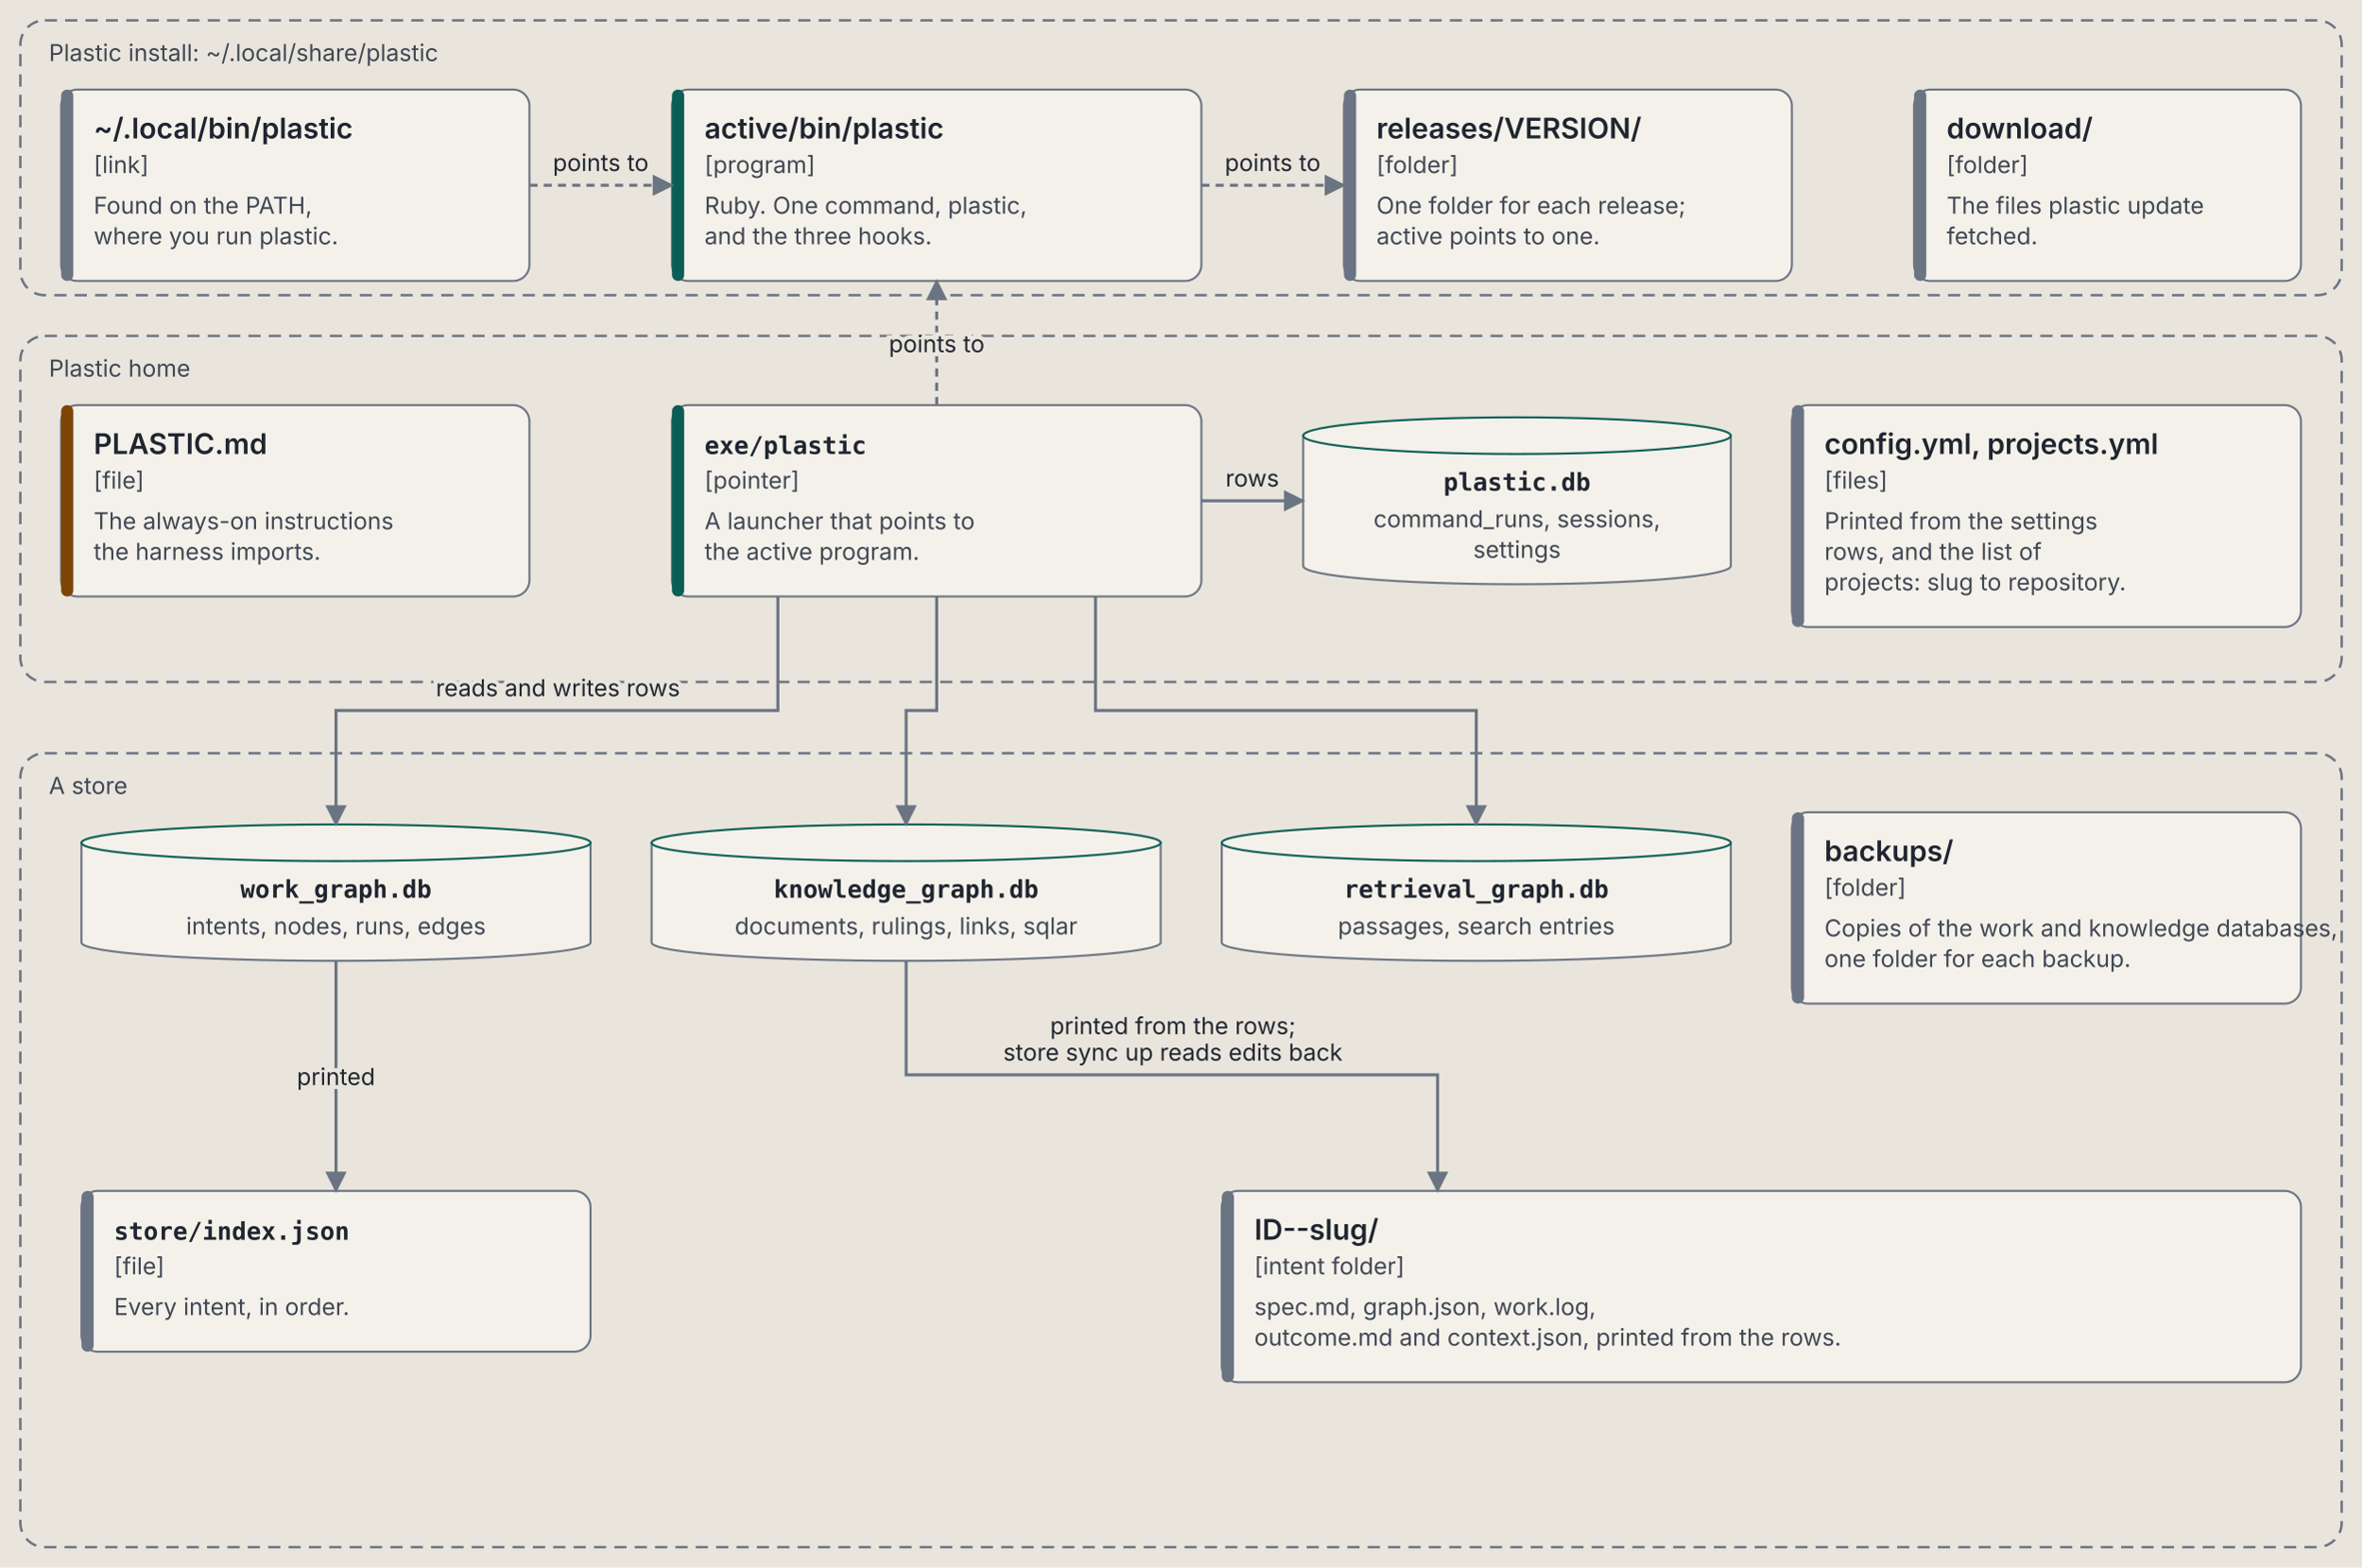
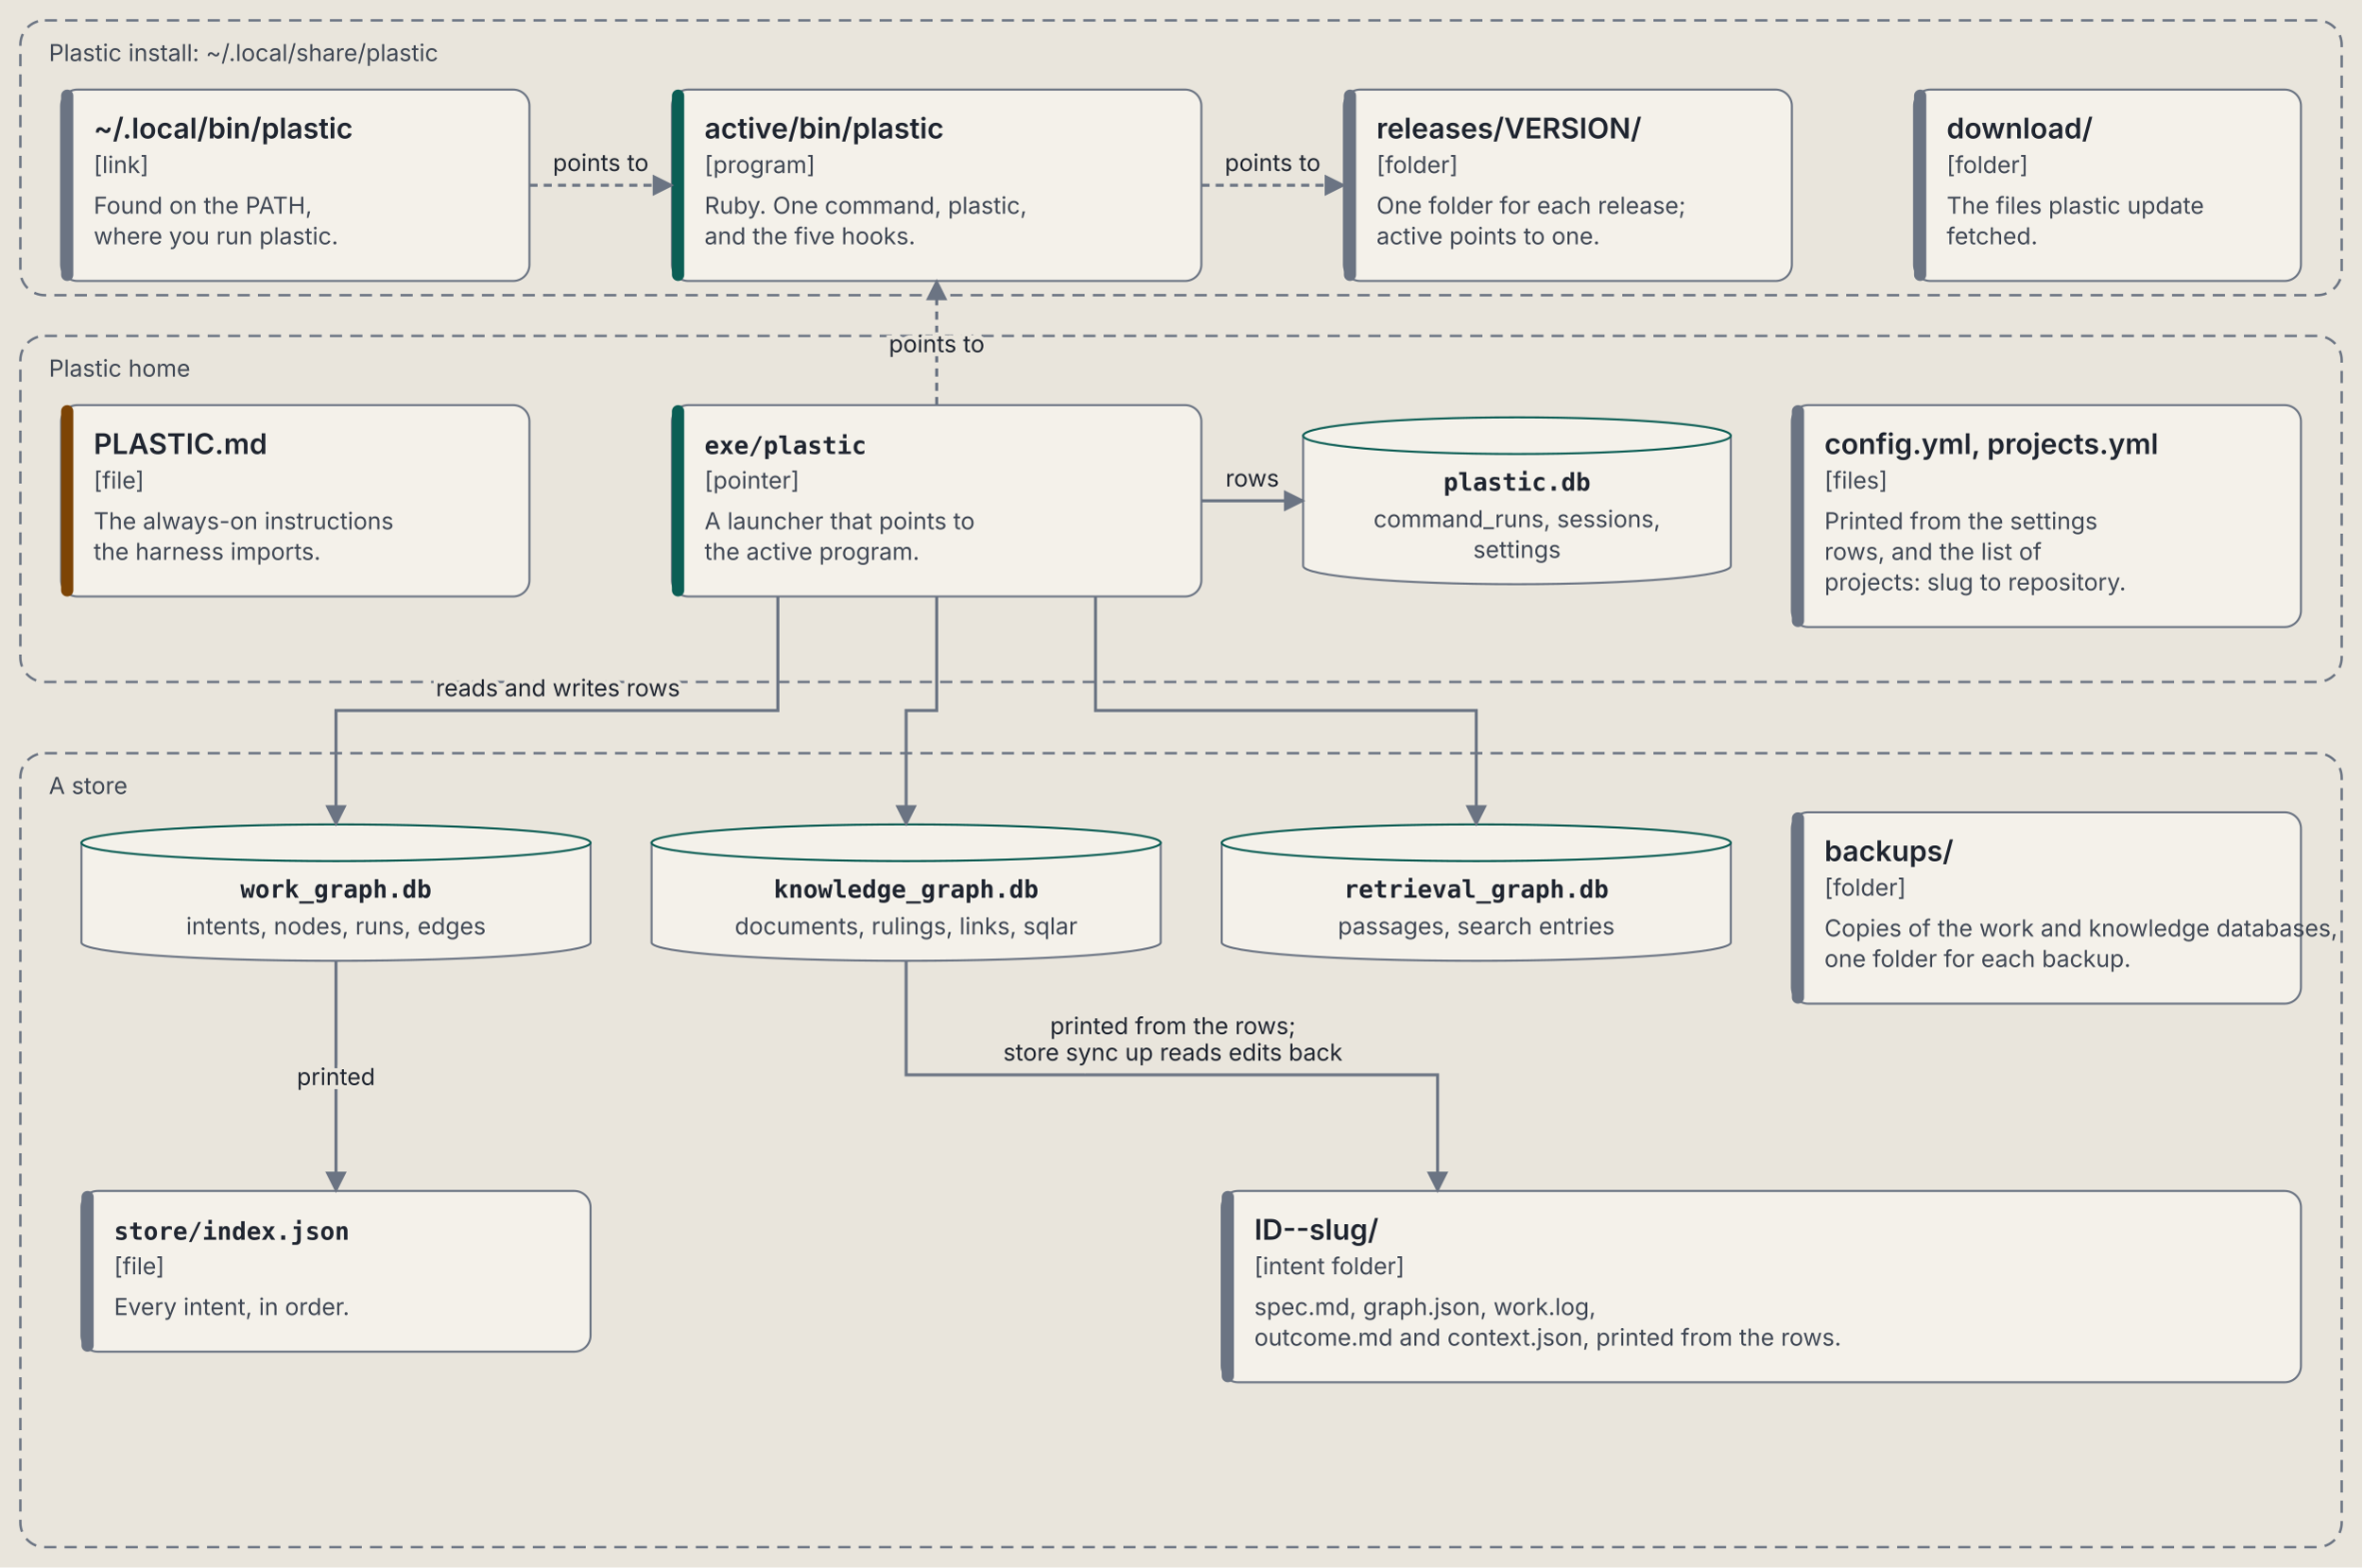
<svg xmlns="http://www.w3.org/2000/svg" viewBox="0 0 1160 770" role="img" aria-labelledby="containers-title containers-desc" font-family="IBM Plex Sans, system-ui, -apple-system, Segoe UI, sans-serif">
  <defs>
    <marker id="containers-arrow" viewBox="0 0 10 10" refX="9" refY="5" markerWidth="7" markerHeight="7" orient="auto-start-reverse">
      <path d="M 0 0 L 10 5 L 0 10 z" fill="var(--line, #6b7483)" />
    </marker>
  </defs>
  <style>svg { --ink: #1f2530; --muted: #3f4754; --line: #6b7483; --paper: #e9e5dc; --card: #f4f1ea; --rule: #c9c3b6; --code: #0b5e55; --agent: #7d4405; --owner: #4a2a99; --owner-bg: #e4dcf5; --end: #23406f; --end-bg: #d9e2f0; }
@media (prefers-color-scheme: dark) { svg { --ink: #e8e6e1; --muted: #b4bac4; --line: #8a93a3; --paper: #1d2128; --card: #262b34; --rule: #3b424e; --code: #5fd0c0; --agent: #e0a24f; --owner: #b9a2ff; --owner-bg: #2f2750; --end: #8fb0e8; --end-bg: #1f2d45; } }
.background { fill: var(--paper, #e9e5dc); }
.box { fill: var(--card, #f4f1ea); stroke: var(--line, #6b7483); stroke-width: 1; }
.zone { fill: none; stroke: var(--line, #6b7483); stroke-width: 1.2; stroke-dasharray: 6 4; }
.t { fill: var(--ink, #1f2530); font-size: 14px; font-weight: 600; }
.s { fill: var(--muted, #3f4754); font-size: 11.5px; }
.al { fill: var(--ink, #1f2530); font-size: 11.5px; stroke: var(--paper, #e9e5dc); stroke-width: 4px; paint-order: stroke; }
.m { fill: var(--ink, #1f2530); font-family: "IBM Plex Mono", ui-monospace, Menlo, monospace; font-size: 12px; font-weight: 600; }
.r { fill: var(--ink, #1f2530); font-family: "IBM Plex Mono", ui-monospace, Menlo, monospace; font-size: 11px; }
.flow { stroke: var(--line, #6b7483); stroke-width: 1.5; fill: none; }</style>
  <rect class="background" width="100%" height="100%" />
  <rect class="zone" x="10" y="10" width="1140" height="135" rx="12" />
  <text class="s" x="24" y="30">Plastic install: ~/.local/share/plastic</text>
  <rect class="zone" x="10" y="165" width="1140" height="170" rx="12" />
  <text class="s" x="24" y="185">Plastic home</text>
  <rect class="zone" x="10" y="370" width="1140" height="390" rx="12" />
  <text class="s" x="24" y="390">A store</text>
  <rect class="box" x="30" y="44" width="230" height="94" rx="8" />
  <rect x="30" y="44" width="6" height="94" rx="3" fill="var(--line, #6b7483)" />
  <text class="t" x="46" y="68">~/.local/bin/plastic</text>
  <text class="s" x="46" y="85">[link]</text>
  <text class="s" x="46" y="105">Found on the PATH,</text>
  <text class="s" x="46" y="120">where you run plastic.</text>
  <rect class="box" x="330" y="44" width="260" height="94" rx="8" />
  <rect x="330" y="44" width="6" height="94" rx="3" fill="var(--code, #0b5e55)" />
  <text class="t" x="346" y="68">active/bin/plastic</text>
  <text class="s" x="346" y="85">[program]</text>
  <text class="s" x="346" y="105">Ruby. One command, plastic,</text>
-   <text class="s" x="346" y="120">and the three hooks.</text>
+   <text class="s" x="346" y="120">and the five hooks.</text>
  <rect class="box" x="660" y="44" width="220" height="94" rx="8" />
  <rect x="660" y="44" width="6" height="94" rx="3" fill="var(--line, #6b7483)" />
  <text class="t" x="676" y="68">releases/VERSION/</text>
  <text class="s" x="676" y="85">[folder]</text>
  <text class="s" x="676" y="105">One folder for each release;</text>
  <text class="s" x="676" y="120">active points to one.</text>
  <rect class="box" x="940" y="44" width="190" height="94" rx="8" />
  <rect x="940" y="44" width="6" height="94" rx="3" fill="var(--line, #6b7483)" />
  <text class="t" x="956" y="68">download/</text>
  <text class="s" x="956" y="85">[folder]</text>
  <text class="s" x="956" y="105">The files plastic update</text>
  <text class="s" x="956" y="120">fetched.</text>
  <rect class="box" x="30" y="199" width="230" height="94" rx="8" />
  <rect x="30" y="199" width="6" height="94" rx="3" fill="var(--agent, #7d4405)" />
  <text class="t" x="46" y="223">PLASTIC.md</text>
  <text class="s" x="46" y="240">[file]</text>
  <text class="s" x="46" y="260">The always-on instructions</text>
  <text class="s" x="46" y="275">the harness imports.</text>
  <rect class="box" x="330" y="199" width="260" height="94" rx="8" />
  <rect x="330" y="199" width="6" height="94" rx="3" fill="var(--code, #0b5e55)" />
  <text class="m" x="346" y="223">exe/plastic</text>
  <text class="s" x="346" y="240">[pointer]</text>
  <text class="s" x="346" y="260">A launcher that points to</text>
  <text class="s" x="346" y="275">the active program.</text>
  <path class="box" d="M 640 214 L 640 278 A 105.0 9 0 0 0 850 278 L 850 214 Z" />
  <ellipse class="box" cx="745.0" cy="214" rx="105.0" ry="9" style="stroke: var(--code, #0b5e55)" />
  <text class="m" x="745.0" y="241" text-anchor="middle">plastic.db</text>
  <text class="s" x="745.0" y="259" text-anchor="middle">command_runs, sessions,</text>
  <text class="s" x="745.0" y="274" text-anchor="middle">settings</text>
  <rect class="box" x="880" y="199" width="250" height="109" rx="8" />
  <rect x="880" y="199" width="6" height="109" rx="3" fill="var(--line, #6b7483)" />
  <text class="t" x="896" y="223">config.yml, projects.yml</text>
  <text class="s" x="896" y="240">[files]</text>
  <text class="s" x="896" y="260">Printed from the settings</text>
  <text class="s" x="896" y="275">rows, and the list of</text>
  <text class="s" x="896" y="290">projects: slug to repository.</text>
  <path class="box" d="M 40 414 L 40 463 A 125.0 9 0 0 0 290 463 L 290 414 Z" />
  <ellipse class="box" cx="165.0" cy="414" rx="125.0" ry="9" style="stroke: var(--code, #0b5e55)" />
  <text class="m" x="165.0" y="441" text-anchor="middle">work_graph.db</text>
  <text class="s" x="165.0" y="459" text-anchor="middle">intents, nodes, runs, edges</text>
  <path class="box" d="M 320 414 L 320 463 A 125.0 9 0 0 0 570 463 L 570 414 Z" />
  <ellipse class="box" cx="445.0" cy="414" rx="125.0" ry="9" style="stroke: var(--code, #0b5e55)" />
  <text class="m" x="445.0" y="441" text-anchor="middle">knowledge_graph.db</text>
  <text class="s" x="445.0" y="459" text-anchor="middle">documents, rulings, links, sqlar</text>
  <path class="box" d="M 600 414 L 600 463 A 125.0 9 0 0 0 850 463 L 850 414 Z" />
  <ellipse class="box" cx="725.0" cy="414" rx="125.0" ry="9" style="stroke: var(--code, #0b5e55)" />
  <text class="m" x="725.0" y="441" text-anchor="middle">retrieval_graph.db</text>
  <text class="s" x="725.0" y="459" text-anchor="middle">passages, search entries</text>
  <rect class="box" x="880" y="399" width="250" height="94" rx="8" />
  <rect x="880" y="399" width="6" height="94" rx="3" fill="var(--line, #6b7483)" />
  <text class="t" x="896" y="423">backups/</text>
  <text class="s" x="896" y="440">[folder]</text>
  <text class="s" x="896" y="460">Copies of the work and knowledge databases,</text>
  <text class="s" x="896" y="475">one folder for each backup.</text>
  <rect class="box" x="40" y="585" width="250" height="79" rx="8" />
  <rect x="40" y="585" width="6" height="79" rx="3" fill="var(--line, #6b7483)" />
  <text class="m" x="56" y="609">store/index.json</text>
  <text class="s" x="56" y="626">[file]</text>
  <text class="s" x="56" y="646">Every intent, in order.</text>
  <rect class="box" x="600" y="585" width="530" height="94" rx="8" />
  <rect x="600" y="585" width="6" height="94" rx="3" fill="var(--line, #6b7483)" />
  <text class="t" x="616" y="609">ID--slug/</text>
  <text class="s" x="616" y="626">[intent folder]</text>
  <text class="s" x="616" y="646">spec.md, graph.json, work.log,</text>
  <text class="s" x="616" y="661">outcome.md and context.json, printed from the rows.</text>
  <path class="flow" d="M 260 91.0 L 330 91.0" stroke-dasharray="4 3" marker-end="url(#containers-arrow)" />
  <text class="al" x="295" y="84" text-anchor="middle">points to</text>
  <path class="flow" d="M 590 91.0 L 660 91.0" stroke-dasharray="4 3" marker-end="url(#containers-arrow)" />
  <text class="al" x="625" y="84" text-anchor="middle">points to</text>
  <path class="flow" d="M 460.0 199 L 460.0 138" stroke-dasharray="4 3" marker-end="url(#containers-arrow)" />
  <text class="al" x="460" y="173" text-anchor="middle">points to</text>
  <path class="flow" d="M 590 246.0 L 640 246.0" marker-end="url(#containers-arrow)" />
  <text class="al" x="615" y="239" text-anchor="middle">rows</text>
  <path class="flow" d="M 382.0 293 L 382.0 349 L 165.0 349 L 165.0 405" marker-end="url(#containers-arrow)" />
  <text class="al" x="274" y="342" text-anchor="middle">reads and writes rows</text>
  <path class="flow" d="M 460.0 293 L 460.0 349 L 445.0 349 L 445.0 405" marker-end="url(#containers-arrow)" />
  <path class="flow" d="M 538.0 293 L 538.0 349 L 725.0 349 L 725.0 405" marker-end="url(#containers-arrow)" />
  <path class="flow" d="M 165.0 472 L 165.0 585" marker-end="url(#containers-arrow)" />
  <text class="al" x="165" y="533" text-anchor="middle">printed</text>
  <path class="flow" d="M 445.0 472 L 445.0 528 L 706.0 528 L 706.0 585" marker-end="url(#containers-arrow)" />
  <text class="al" x="576" y="508" text-anchor="middle">printed from the rows;</text>
  <text class="al" x="576" y="521" text-anchor="middle">store sync up reads edits back</text>
</svg>
